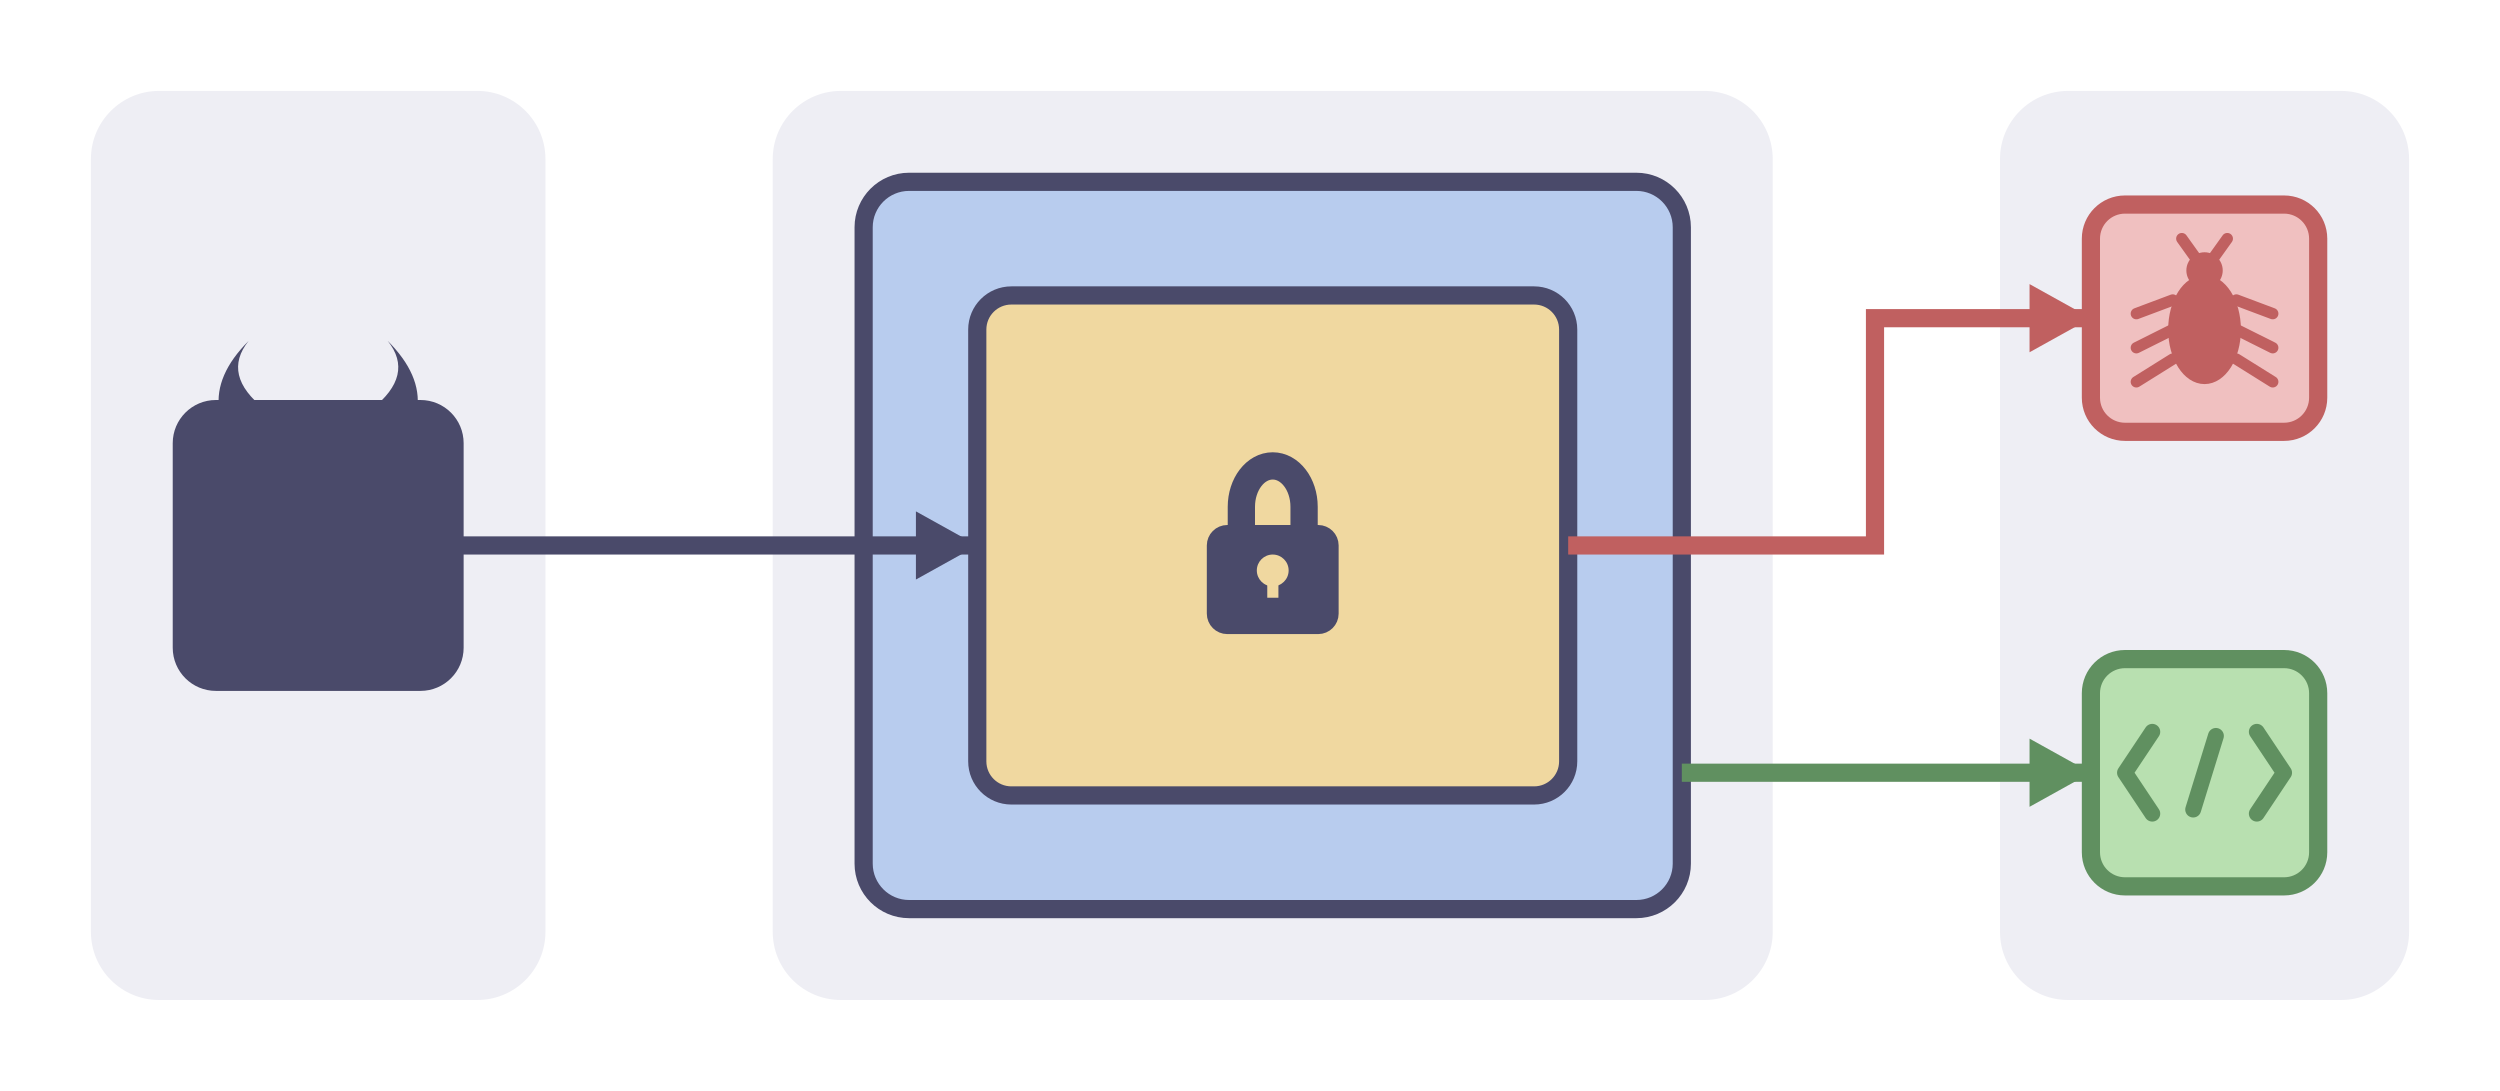
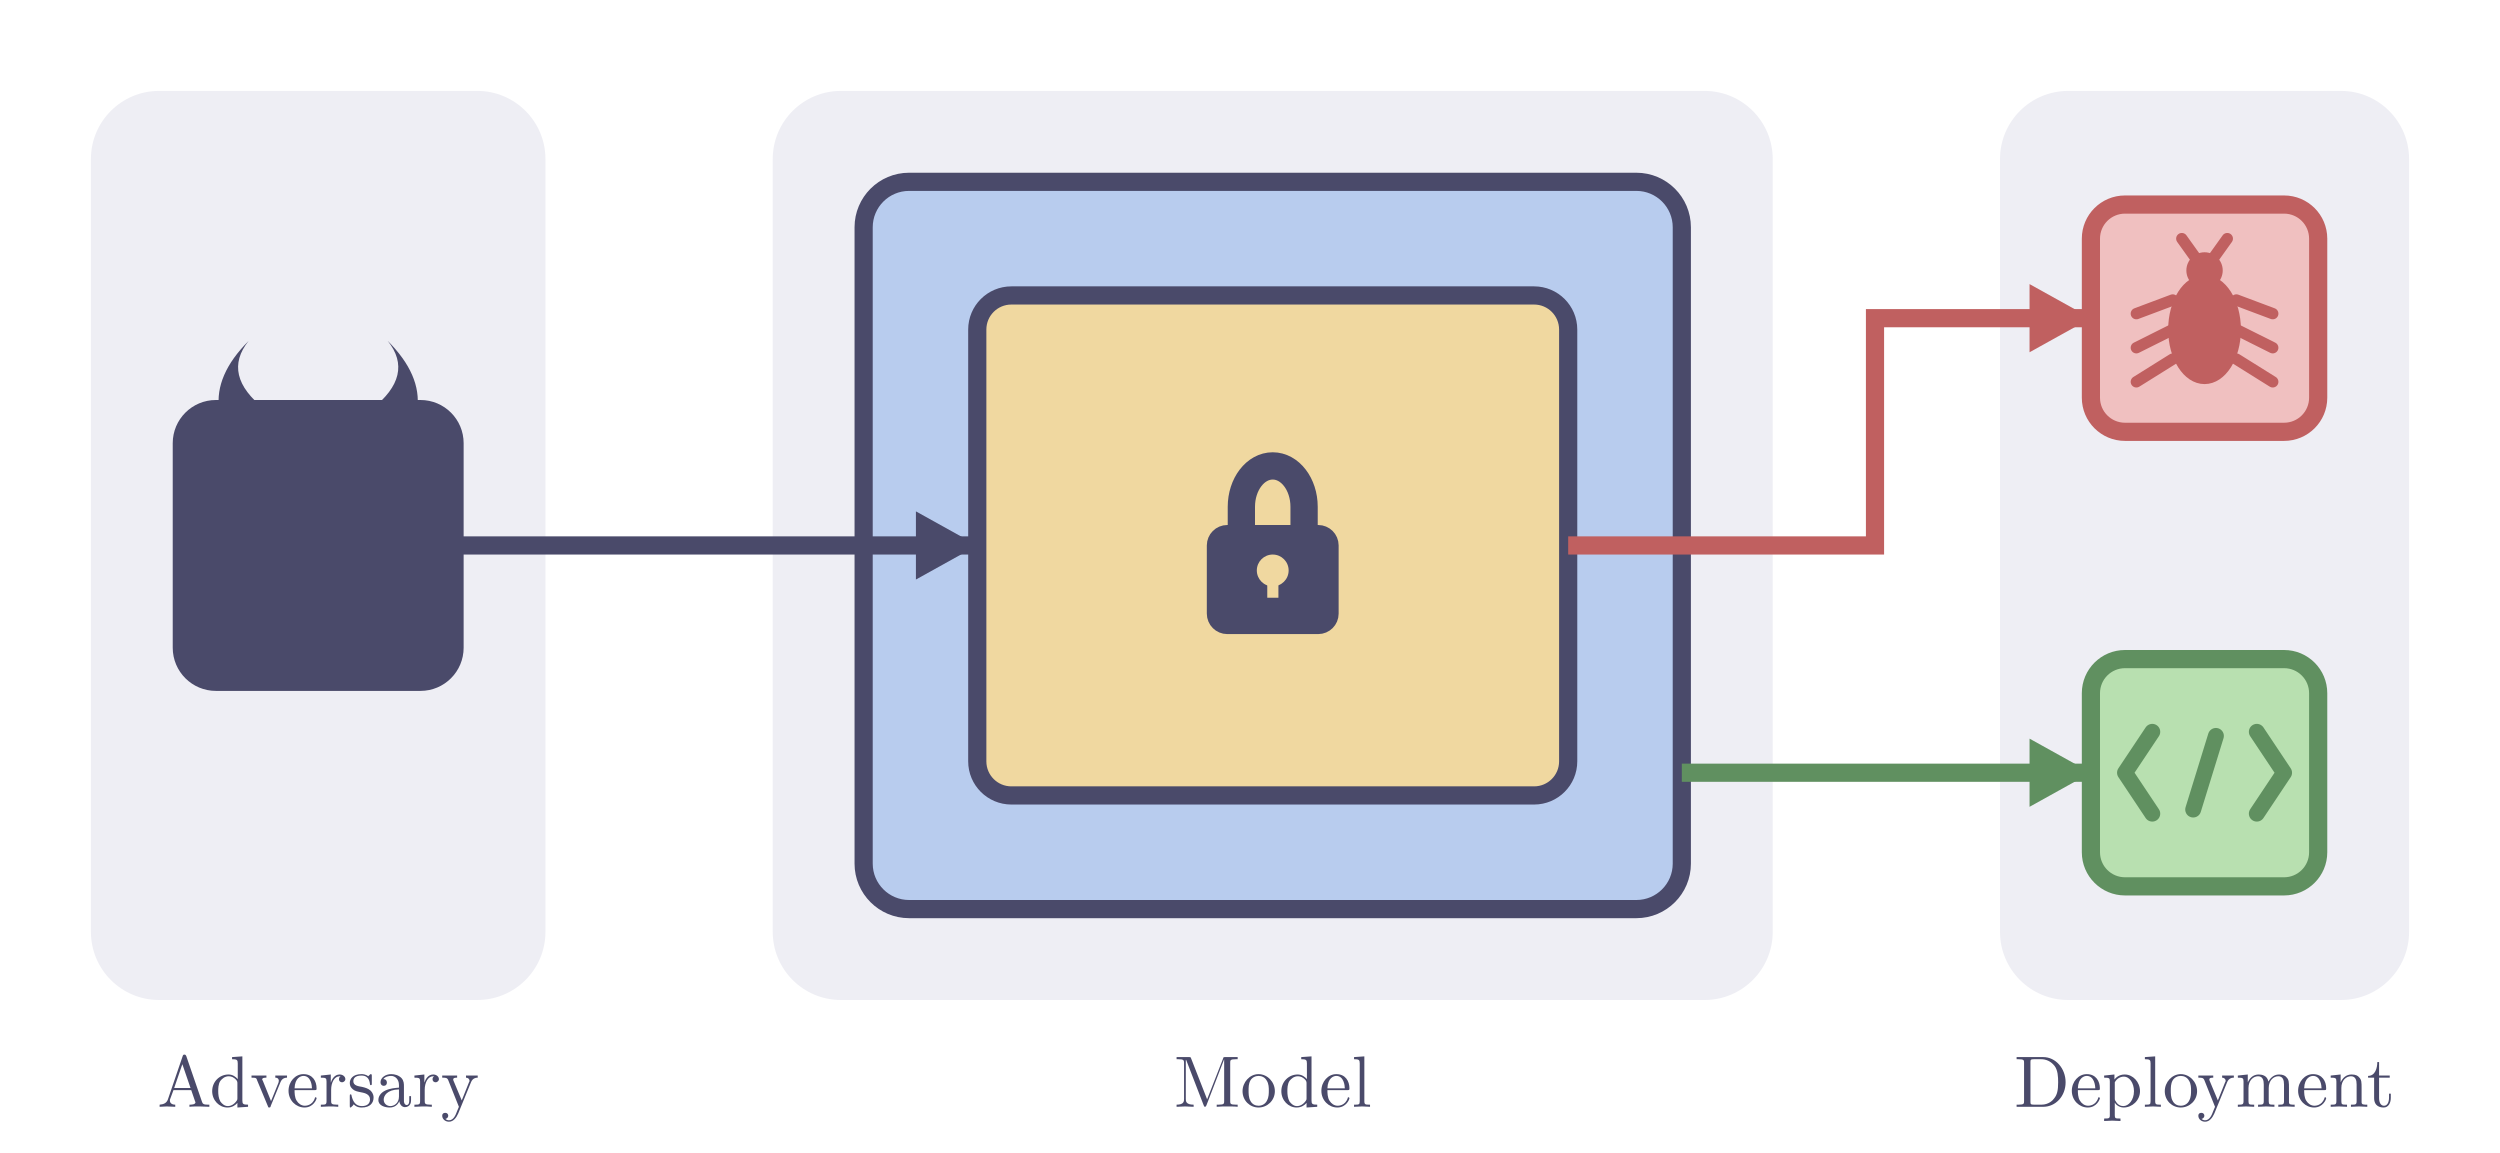
- <svg xmlns="http://www.w3.org/2000/svg" viewBox="0 0 110 48">
+ <svg xmlns="http://www.w3.org/2000/svg" viewBox="0 0 110 50.7">
  <rect x="4" y="4" width="20" height="40" rx="3" fill="#eeeef4" />
  <rect x="34" y="4" width="44" height="40" rx="3" fill="#eeeef4" />
  <rect x="88" y="4" width="18" height="40" rx="3" fill="#eeeef4" />
  <rect x="8" y="18.0" width="12" height="12" rx="1.5" fill="#4a4a6a" stroke="#4a4a6a" stroke-width="0.8" />
  <rect x="38" y="8" width="36" height="32" rx="2" fill="#b8ccee" stroke="#4a4a6a" stroke-width="0.8" />
  <rect x="43" y="13" width="26" height="22" rx="1.5" fill="#f0d8a0" stroke="#4a4a6a" stroke-width="0.8" />
  <rect x="92" y="9.0" width="10" height="10" rx="1.5" fill="#f0c0c0" stroke="#c06060" stroke-width="0.8" />
  <rect x="92" y="29.0" width="10" height="10" rx="1.5" fill="#b8e0b0" stroke="#609060" stroke-width="0.8" />
  <line x1="20" y1="24.0" x2="43" y2="24.0" stroke="#4a4a6a" stroke-width="0.8" />
  <polygon points="40.3,22.5 43,24.0 40.3,25.5" fill="#4a4a6a" />
  <polyline points="69,24.0 82.5,24.0 82.5,14.0 92,14.0" fill="none" stroke="#c06060" stroke-width="0.8" />
  <polygon points="89.3,12.5 92,14.0 89.3,15.5" fill="#c06060" />
  <polyline points="74,34.0 83.5,34.0 92,34.0" fill="none" stroke="#609060" stroke-width="0.8" />
  <polygon points="89.3,32.5 92,34.0 89.3,35.5" fill="#609060" />
  <path d="M9.64,18.0 Q9.44,16.5 10.94,15.0 Q9.74,16.5 11.64,18.0 Z" fill="#4a4a6a" />
  <path d="M18.36,18.0 Q18.56,16.5 17.06,15.0 Q18.26,16.5 16.36,18.0 Z" fill="#4a4a6a" />
  <rect x="53.5" y="23.5" width="5.0" height="4.0" rx="0.5" fill="#4a4a6a" stroke="#4a4a6a" stroke-width="0.8" />
  <path d="M54.62,23.5 L54.62,22.3 A1.38,1.8 0 0,1 57.38,22.3 L57.38,23.5" fill="none" stroke="#4a4a6a" stroke-width="1.2" stroke-linecap="round" />
  <circle cx="56.0" cy="25.1" r="0.7" fill="#f0d8a0" />
  <rect x="55.76" y="25.1" width="0.49" height="1.2" fill="#f0d8a0" />
  <ellipse cx="97.0" cy="14.5" rx="1.4" ry="2.2" fill="#c06060" stroke="#c06060" stroke-width="0.4" />
  <circle cx="97.0" cy="11.9" r="0.8" fill="#c06060" />
  <line x1="95.6" y1="13.2" x2="94.0" y2="13.8" stroke="#c06060" stroke-width="0.5" stroke-linecap="round" />
  <line x1="98.4" y1="13.2" x2="100.0" y2="13.8" stroke="#c06060" stroke-width="0.5" stroke-linecap="round" />
  <line x1="95.6" y1="14.5" x2="94.0" y2="15.3" stroke="#c06060" stroke-width="0.5" stroke-linecap="round" />
  <line x1="98.4" y1="14.5" x2="100.0" y2="15.3" stroke="#c06060" stroke-width="0.5" stroke-linecap="round" />
  <line x1="95.6" y1="15.8" x2="94.0" y2="16.8" stroke="#c06060" stroke-width="0.5" stroke-linecap="round" />
  <line x1="98.4" y1="15.8" x2="100.0" y2="16.8" stroke="#c06060" stroke-width="0.5" stroke-linecap="round" />
  <line x1="97.0" y1="11.9" x2="96.0" y2="10.5" stroke="#c06060" stroke-width="0.5" stroke-linecap="round" />
  <line x1="97.0" y1="11.9" x2="98.0" y2="10.5" stroke="#c06060" stroke-width="0.5" stroke-linecap="round" />
  <polyline points="94.7,32.2 93.5,34.0 94.7,35.8" fill="none" stroke="#609060" stroke-width="0.7" stroke-linecap="round" stroke-linejoin="round" />
  <polyline points="99.3,32.2 100.5,34.0 99.3,35.8" fill="none" stroke="#609060" stroke-width="0.7" stroke-linecap="round" stroke-linejoin="round" />
  <line x1="97.5" y1="32.38" x2="96.5" y2="35.62" stroke="#609060" stroke-width="0.7" stroke-linecap="round" />
+   <text x="14.0" y="48.7" text-anchor="middle" font-family="Latin Modern Roman, CMU Serif, serif" font-size="3.2" fill="#4a4a6a">Adversary</text>
+   <text x="56.0" y="48.7" text-anchor="middle" font-family="Latin Modern Roman, CMU Serif, serif" font-size="3.2" fill="#4a4a6a">Model</text>
+   <text x="97.0" y="48.7" text-anchor="middle" font-family="Latin Modern Roman, CMU Serif, serif" font-size="3.2" fill="#4a4a6a">Deployment</text>
</svg>
